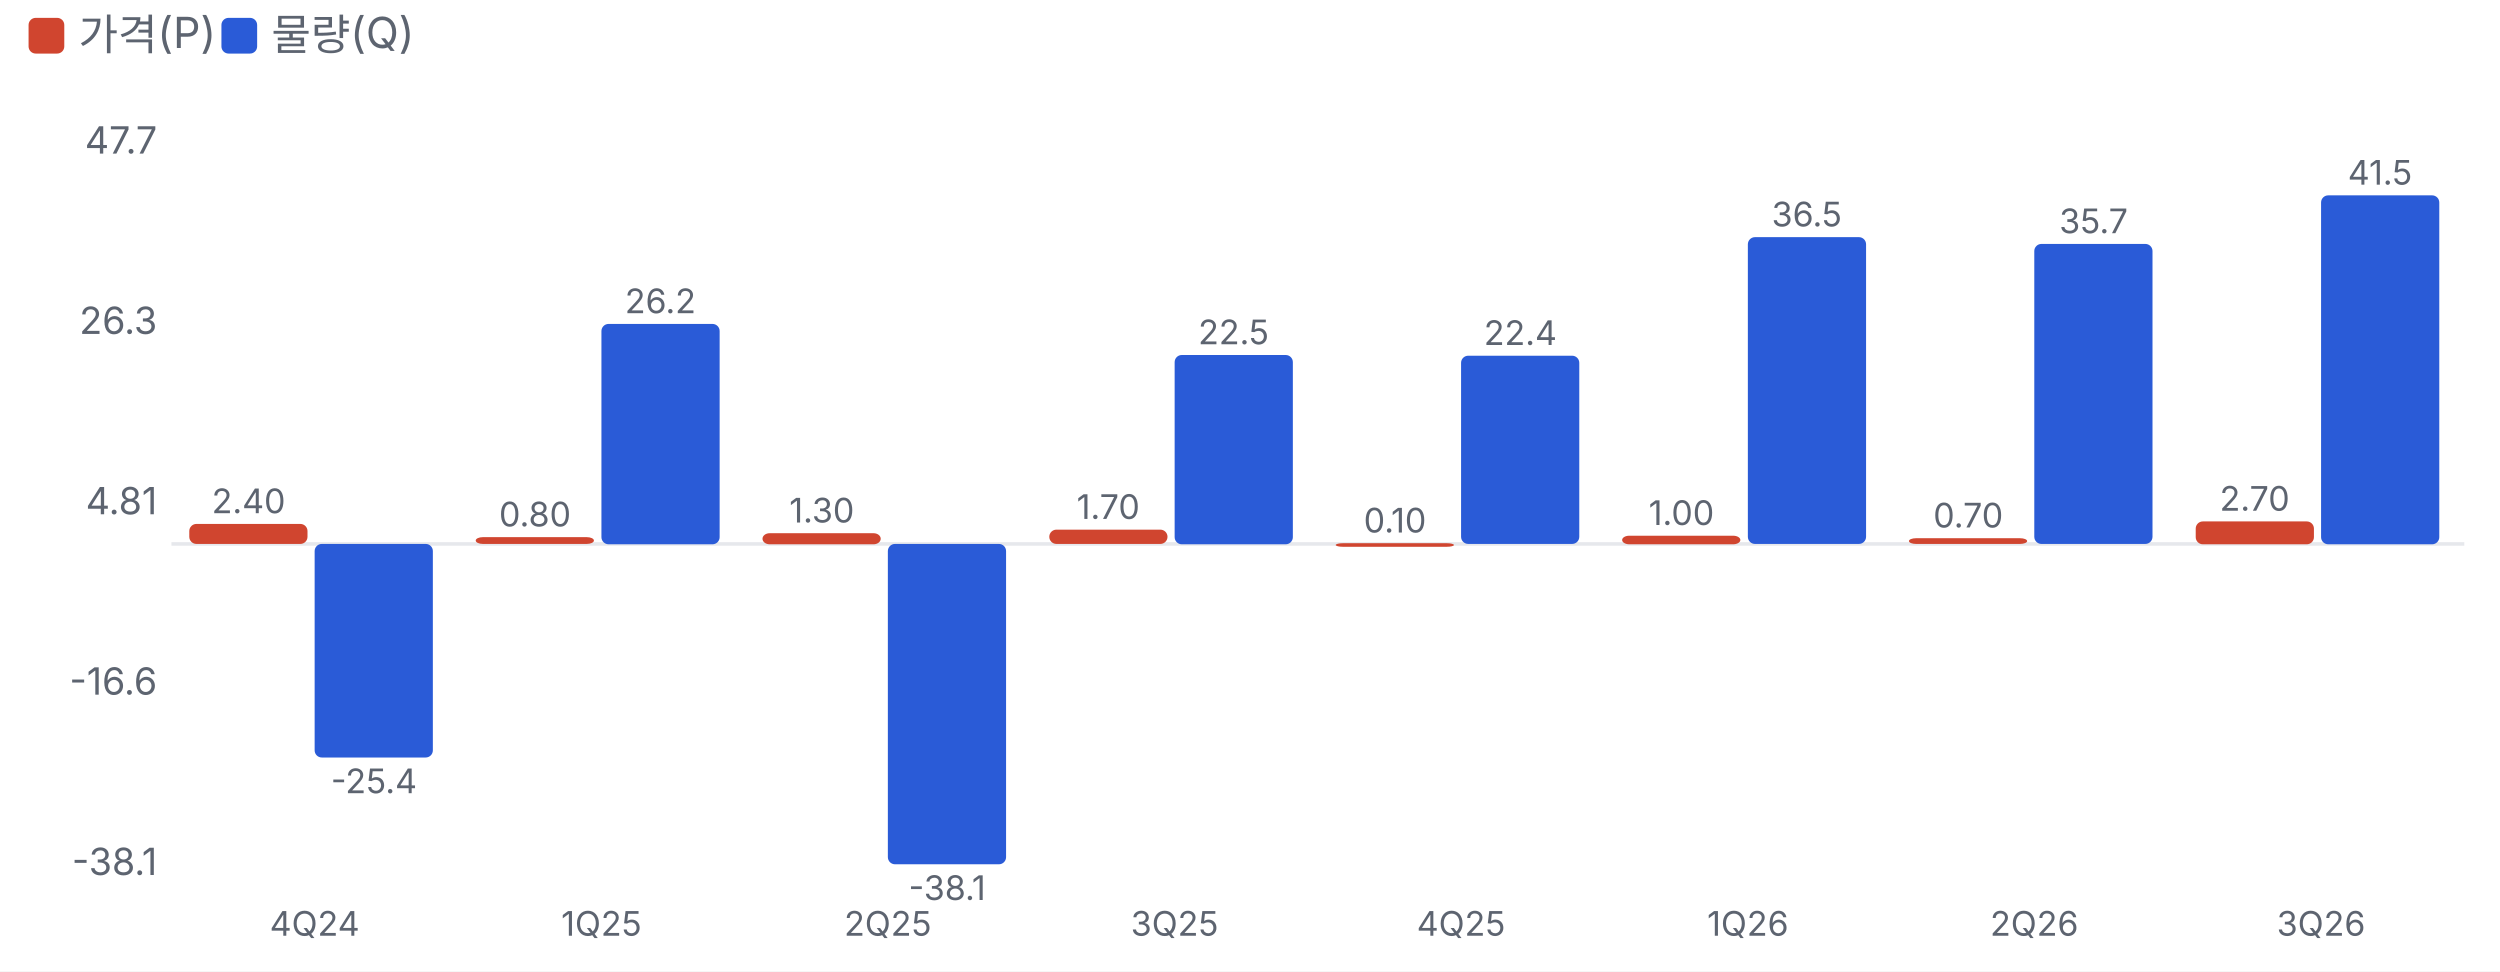
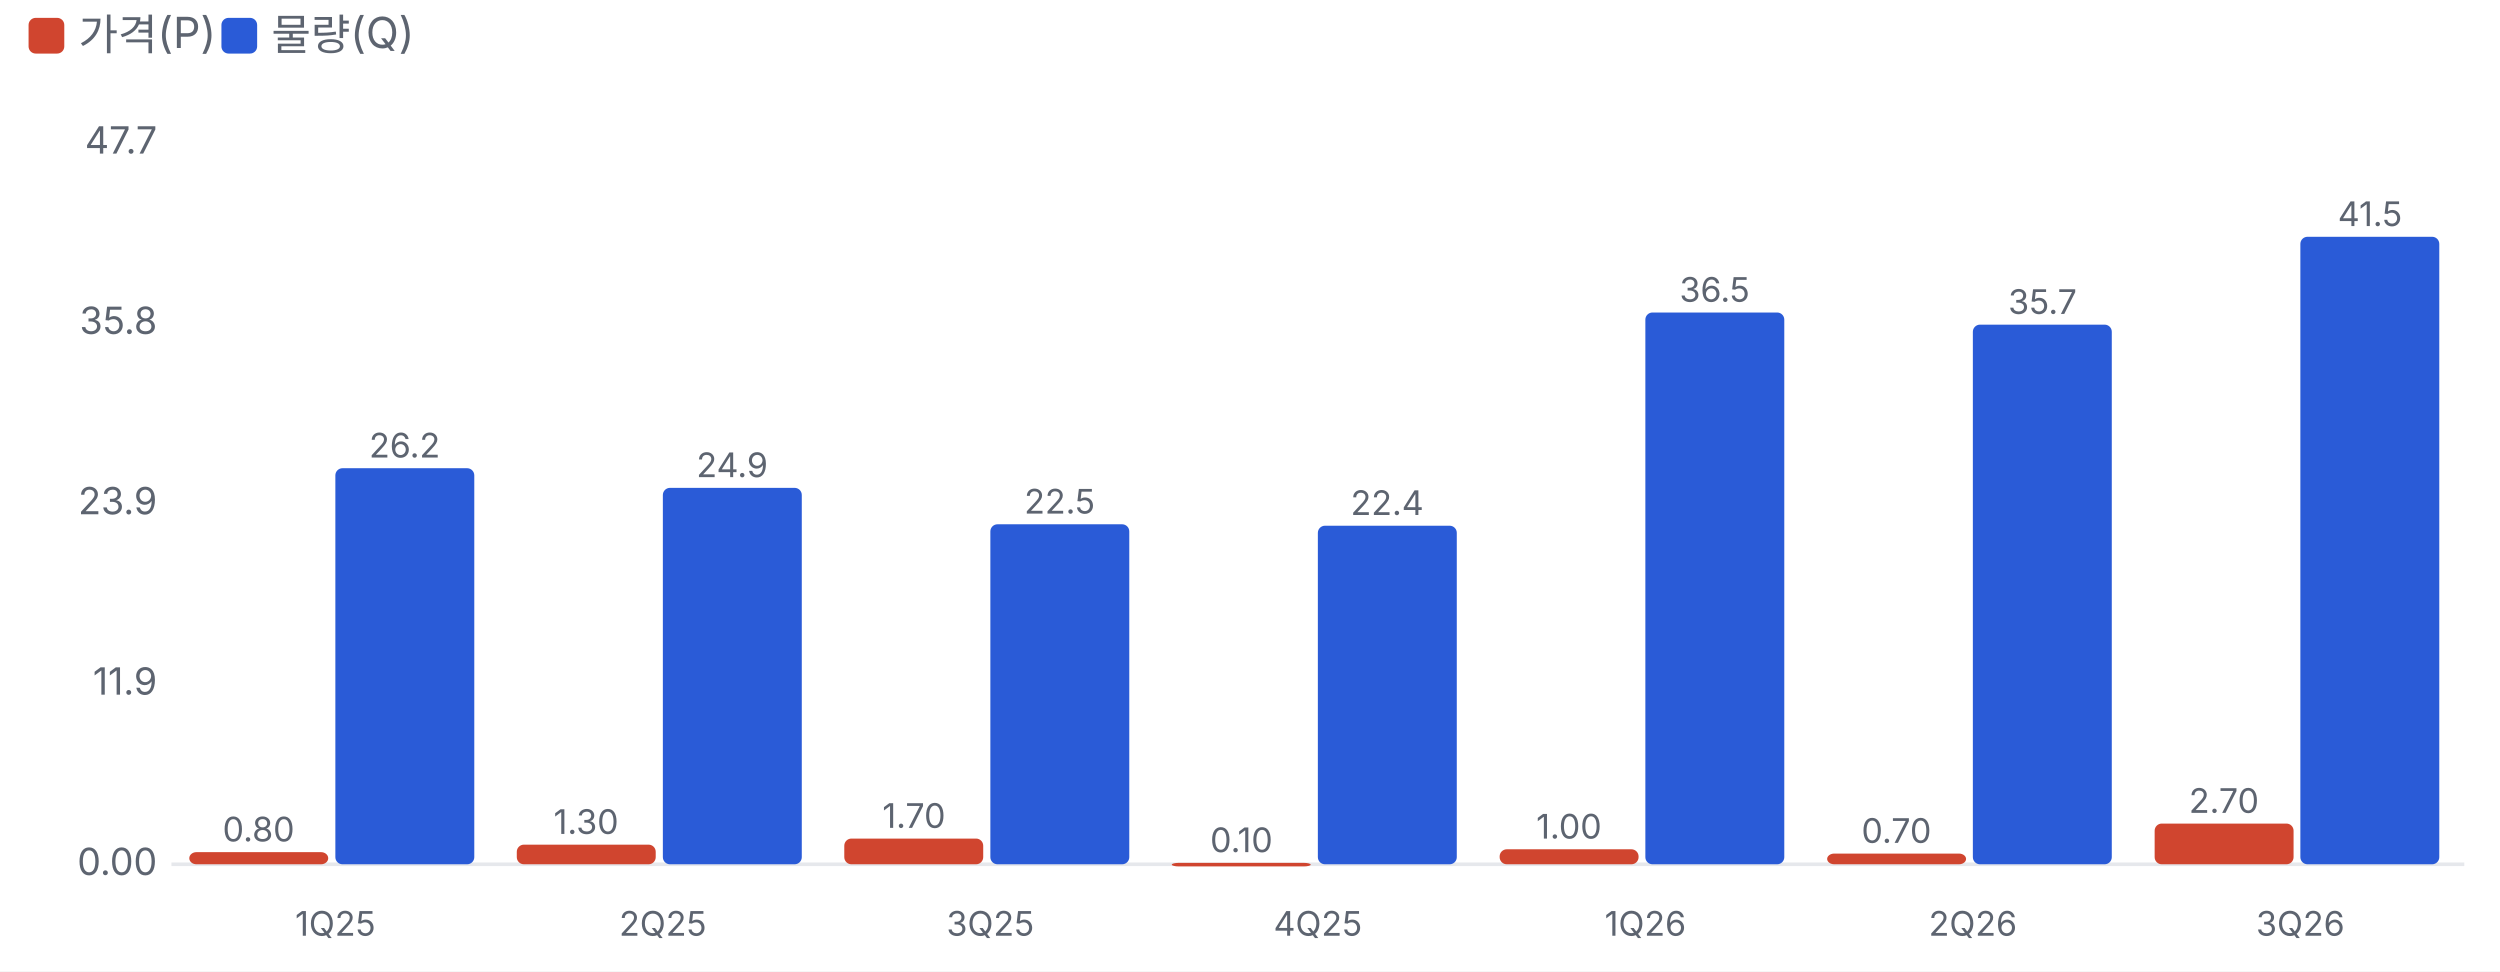
<svg xmlns="http://www.w3.org/2000/svg" viewBox="0 0 700 272" width="700" height="272">
  <style>text{fill:#5d6470;font-size:10.5px;font-family:-apple-system,'Apple SD Gothic Neo','Malgun Gothic',sans-serif}</style>
  <rect width="100%" height="100%" fill="#ffffff" />
  <rect x="8" y="5" width="10" height="10" rx="2" fill="#d0452f" />
  <text x="22" y="14" style="font-size:12px">가격(P)</text>
  <rect x="62" y="5" width="10" height="10" rx="2" fill="#2a5bd7" />
  <text x="76" y="14" style="font-size:12px">물량(Q)</text>
  <g transform="translate(0,22)">
-     <line x1="48" x2="690" y1="130.3" y2="130.3" stroke="#e6e8ec" />
-     <text x="44" y="223.0" text-anchor="end">-38.1</text>
-     <text x="44" y="172.5" text-anchor="end">-16.6</text>
-     <text x="44" y="122.0" text-anchor="end">4.81</text>
-     <text x="44" y="71.5" text-anchor="end">26.3</text>
+     <line x1="48" x2="690" y1="220.0" y2="220.0" stroke="#e6e8ec" />
+     <text x="44" y="223.0" text-anchor="end">0.00</text>
+     <text x="44" y="172.5" text-anchor="end">11.9</text>
+     <text x="44" y="122.0" text-anchor="end">23.9</text>
+     <text x="44" y="71.5" text-anchor="end">35.8</text>
    <text x="44" y="21.0" text-anchor="end">47.7</text>
-     <rect x="53.0" y="124.7" width="33.1" height="5.6" rx="2" fill="#d0452f" />
-     <text x="69.6" y="121.7" text-anchor="middle" style="font-size:9.5px">2.40</text>
-     <rect x="88.1" y="130.3" width="33.1" height="59.8" rx="2" fill="#2a5bd7" />
-     <text x="104.7" y="200.1" text-anchor="middle" style="font-size:9.5px">-25.4</text>
-     <text x="88.1" y="240" text-anchor="middle" style="font-size:9.5px">4Q24</text>
-     <rect x="133.2" y="128.4" width="33.1" height="1.9" rx="2" fill="#d0452f" />
-     <text x="149.8" y="125.4" text-anchor="middle" style="font-size:9.5px">0.80</text>
-     <rect x="168.4" y="68.7" width="33.1" height="61.7" rx="2" fill="#2a5bd7" />
-     <text x="184.9" y="65.7" text-anchor="middle" style="font-size:9.5px">26.2</text>
-     <text x="168.4" y="240" text-anchor="middle" style="font-size:9.5px">1Q25</text>
-     <rect x="213.5" y="127.3" width="33.1" height="3.1" rx="2" fill="#d0452f" />
-     <text x="230.1" y="124.3" text-anchor="middle" style="font-size:9.5px">1.30</text>
-     <rect x="248.6" y="130.3" width="33.1" height="89.7" rx="2" fill="#2a5bd7" />
-     <text x="265.2" y="230.0" text-anchor="middle" style="font-size:9.5px">-38.1</text>
-     <text x="248.6" y="240" text-anchor="middle" style="font-size:9.5px">2Q25</text>
-     <rect x="293.8" y="126.3" width="33.1" height="4.0" rx="2" fill="#d0452f" />
-     <text x="310.3" y="123.3" text-anchor="middle" style="font-size:9.5px">1.70</text>
-     <rect x="328.9" y="77.4" width="33.1" height="53.0" rx="2" fill="#2a5bd7" />
-     <text x="345.4" y="74.4" text-anchor="middle" style="font-size:9.5px">22.5</text>
-     <text x="328.9" y="240" text-anchor="middle" style="font-size:9.5px">3Q25</text>
-     <rect x="374.0" y="130.1" width="33.1" height="1.0" rx="2" fill="#d0452f" />
-     <text x="390.6" y="127.1" text-anchor="middle" style="font-size:9.5px">0.10</text>
-     <rect x="409.1" y="77.6" width="33.1" height="52.7" rx="2" fill="#2a5bd7" />
-     <text x="425.7" y="74.6" text-anchor="middle" style="font-size:9.5px">22.4</text>
-     <text x="409.1" y="240" text-anchor="middle" style="font-size:9.5px">4Q25</text>
-     <rect x="454.2" y="128.0" width="33.1" height="2.4" rx="2" fill="#d0452f" />
-     <text x="470.8" y="125.0" text-anchor="middle" style="font-size:9.5px">1.00</text>
-     <rect x="489.4" y="44.4" width="33.1" height="85.9" rx="2" fill="#2a5bd7" />
-     <text x="505.9" y="41.4" text-anchor="middle" style="font-size:9.5px">36.5</text>
-     <text x="489.4" y="240" text-anchor="middle" style="font-size:9.5px">1Q26</text>
-     <rect x="534.5" y="128.7" width="33.1" height="1.6" rx="2" fill="#d0452f" />
-     <text x="551.1" y="125.7" text-anchor="middle" style="font-size:9.5px">0.70</text>
-     <rect x="569.6" y="46.3" width="33.1" height="84.0" rx="2" fill="#2a5bd7" />
-     <text x="586.2" y="43.3" text-anchor="middle" style="font-size:9.5px">35.7</text>
-     <text x="569.6" y="240" text-anchor="middle" style="font-size:9.5px">2Q26</text>
-     <rect x="614.8" y="124.0" width="33.1" height="6.4" rx="2" fill="#d0452f" />
-     <text x="631.3" y="121.0" text-anchor="middle" style="font-size:9.5px">2.70</text>
-     <rect x="649.9" y="32.7" width="33.1" height="97.7" rx="2" fill="#2a5bd7" />
-     <text x="666.4" y="29.7" text-anchor="middle" style="font-size:9.5px">41.5</text>
-     <text x="649.9" y="240" text-anchor="middle" style="font-size:9.5px">3Q26</text>
+     <rect x="53.0" y="216.6" width="38.9" height="3.4" rx="2" fill="#d0452f" />
+     <text x="72.4" y="213.6" text-anchor="middle" style="font-size:9.5px">0.80</text>
+     <rect x="93.9" y="109.1" width="38.9" height="110.9" rx="2" fill="#2a5bd7" />
+     <text x="113.3" y="106.1" text-anchor="middle" style="font-size:9.5px">26.2</text>
+     <text x="93.9" y="240" text-anchor="middle" style="font-size:9.5px">1Q25</text>
+     <rect x="144.7" y="214.5" width="38.9" height="5.5" rx="2" fill="#d0452f" />
+     <text x="164.1" y="211.5" text-anchor="middle" style="font-size:9.5px">1.30</text>
+     <rect x="185.6" y="114.6" width="38.9" height="105.4" rx="2" fill="#2a5bd7" />
+     <text x="205.0" y="111.6" text-anchor="middle" style="font-size:9.5px">24.9</text>
+     <text x="185.6" y="240" text-anchor="middle" style="font-size:9.5px">2Q25</text>
+     <rect x="236.4" y="212.8" width="38.9" height="7.2" rx="2" fill="#d0452f" />
+     <text x="255.9" y="209.8" text-anchor="middle" style="font-size:9.5px">1.70</text>
+     <rect x="277.3" y="124.8" width="38.9" height="95.2" rx="2" fill="#2a5bd7" />
+     <text x="296.7" y="121.8" text-anchor="middle" style="font-size:9.5px">22.5</text>
+     <text x="277.3" y="240" text-anchor="middle" style="font-size:9.5px">3Q25</text>
+     <rect x="328.1" y="219.6" width="38.9" height="1.0" rx="2" fill="#d0452f" />
+     <text x="347.6" y="216.6" text-anchor="middle" style="font-size:9.5px">0.10</text>
+     <rect x="369.0" y="125.2" width="38.9" height="94.8" rx="2" fill="#2a5bd7" />
+     <text x="388.4" y="122.2" text-anchor="middle" style="font-size:9.5px">22.4</text>
+     <text x="369.0" y="240" text-anchor="middle" style="font-size:9.5px">4Q25</text>
+     <rect x="419.9" y="215.8" width="38.9" height="4.2" rx="2" fill="#d0452f" />
+     <text x="439.3" y="212.8" text-anchor="middle" style="font-size:9.5px">1.00</text>
+     <rect x="460.7" y="65.5" width="38.9" height="154.5" rx="2" fill="#2a5bd7" />
+     <text x="480.1" y="62.5" text-anchor="middle" style="font-size:9.5px">36.5</text>
+     <text x="460.7" y="240" text-anchor="middle" style="font-size:9.5px">1Q26</text>
+     <rect x="511.6" y="217.0" width="38.9" height="3.0" rx="2" fill="#d0452f" />
+     <text x="531.0" y="214.0" text-anchor="middle" style="font-size:9.5px">0.70</text>
+     <rect x="552.4" y="68.9" width="38.9" height="151.1" rx="2" fill="#2a5bd7" />
+     <text x="571.9" y="65.9" text-anchor="middle" style="font-size:9.5px">35.7</text>
+     <text x="552.4" y="240" text-anchor="middle" style="font-size:9.5px">2Q26</text>
+     <rect x="603.3" y="208.6" width="38.9" height="11.4" rx="2" fill="#d0452f" />
+     <text x="622.7" y="205.6" text-anchor="middle" style="font-size:9.5px">2.70</text>
+     <rect x="644.1" y="44.3" width="38.9" height="175.7" rx="2" fill="#2a5bd7" />
+     <text x="663.6" y="41.3" text-anchor="middle" style="font-size:9.5px">41.5</text>
+     <text x="644.1" y="240" text-anchor="middle" style="font-size:9.5px">3Q26</text>
  </g>
</svg>
